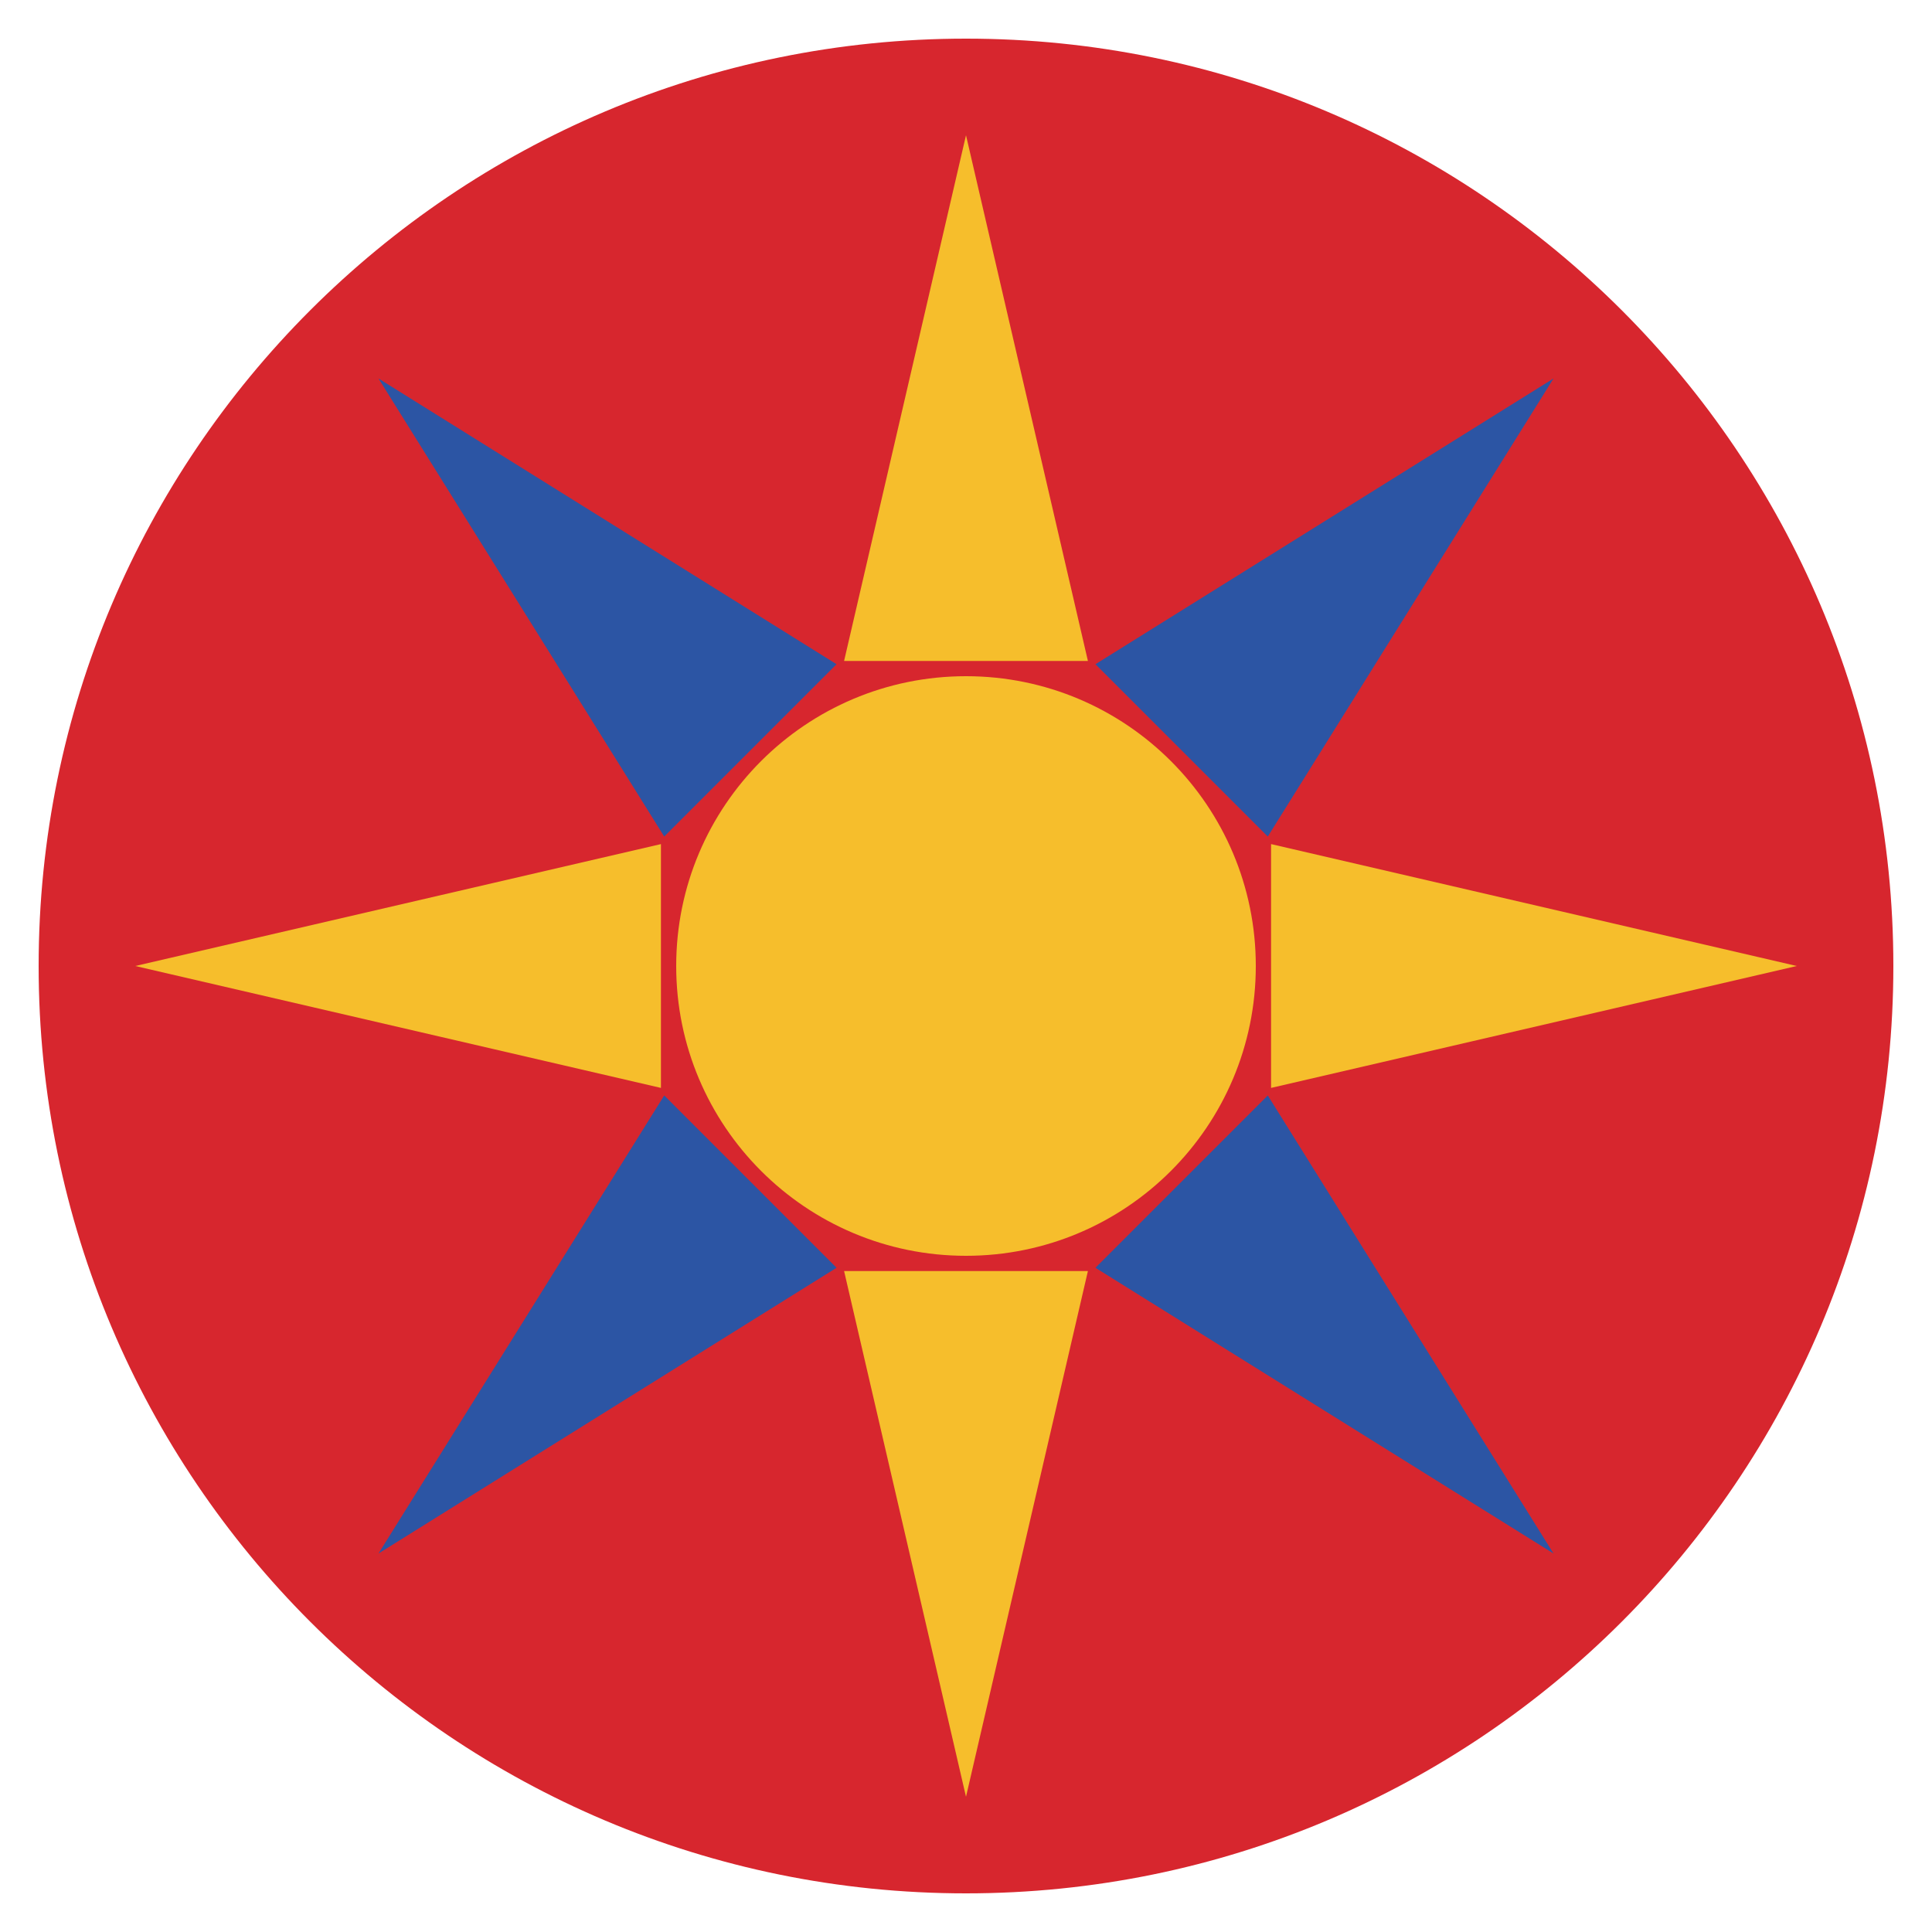
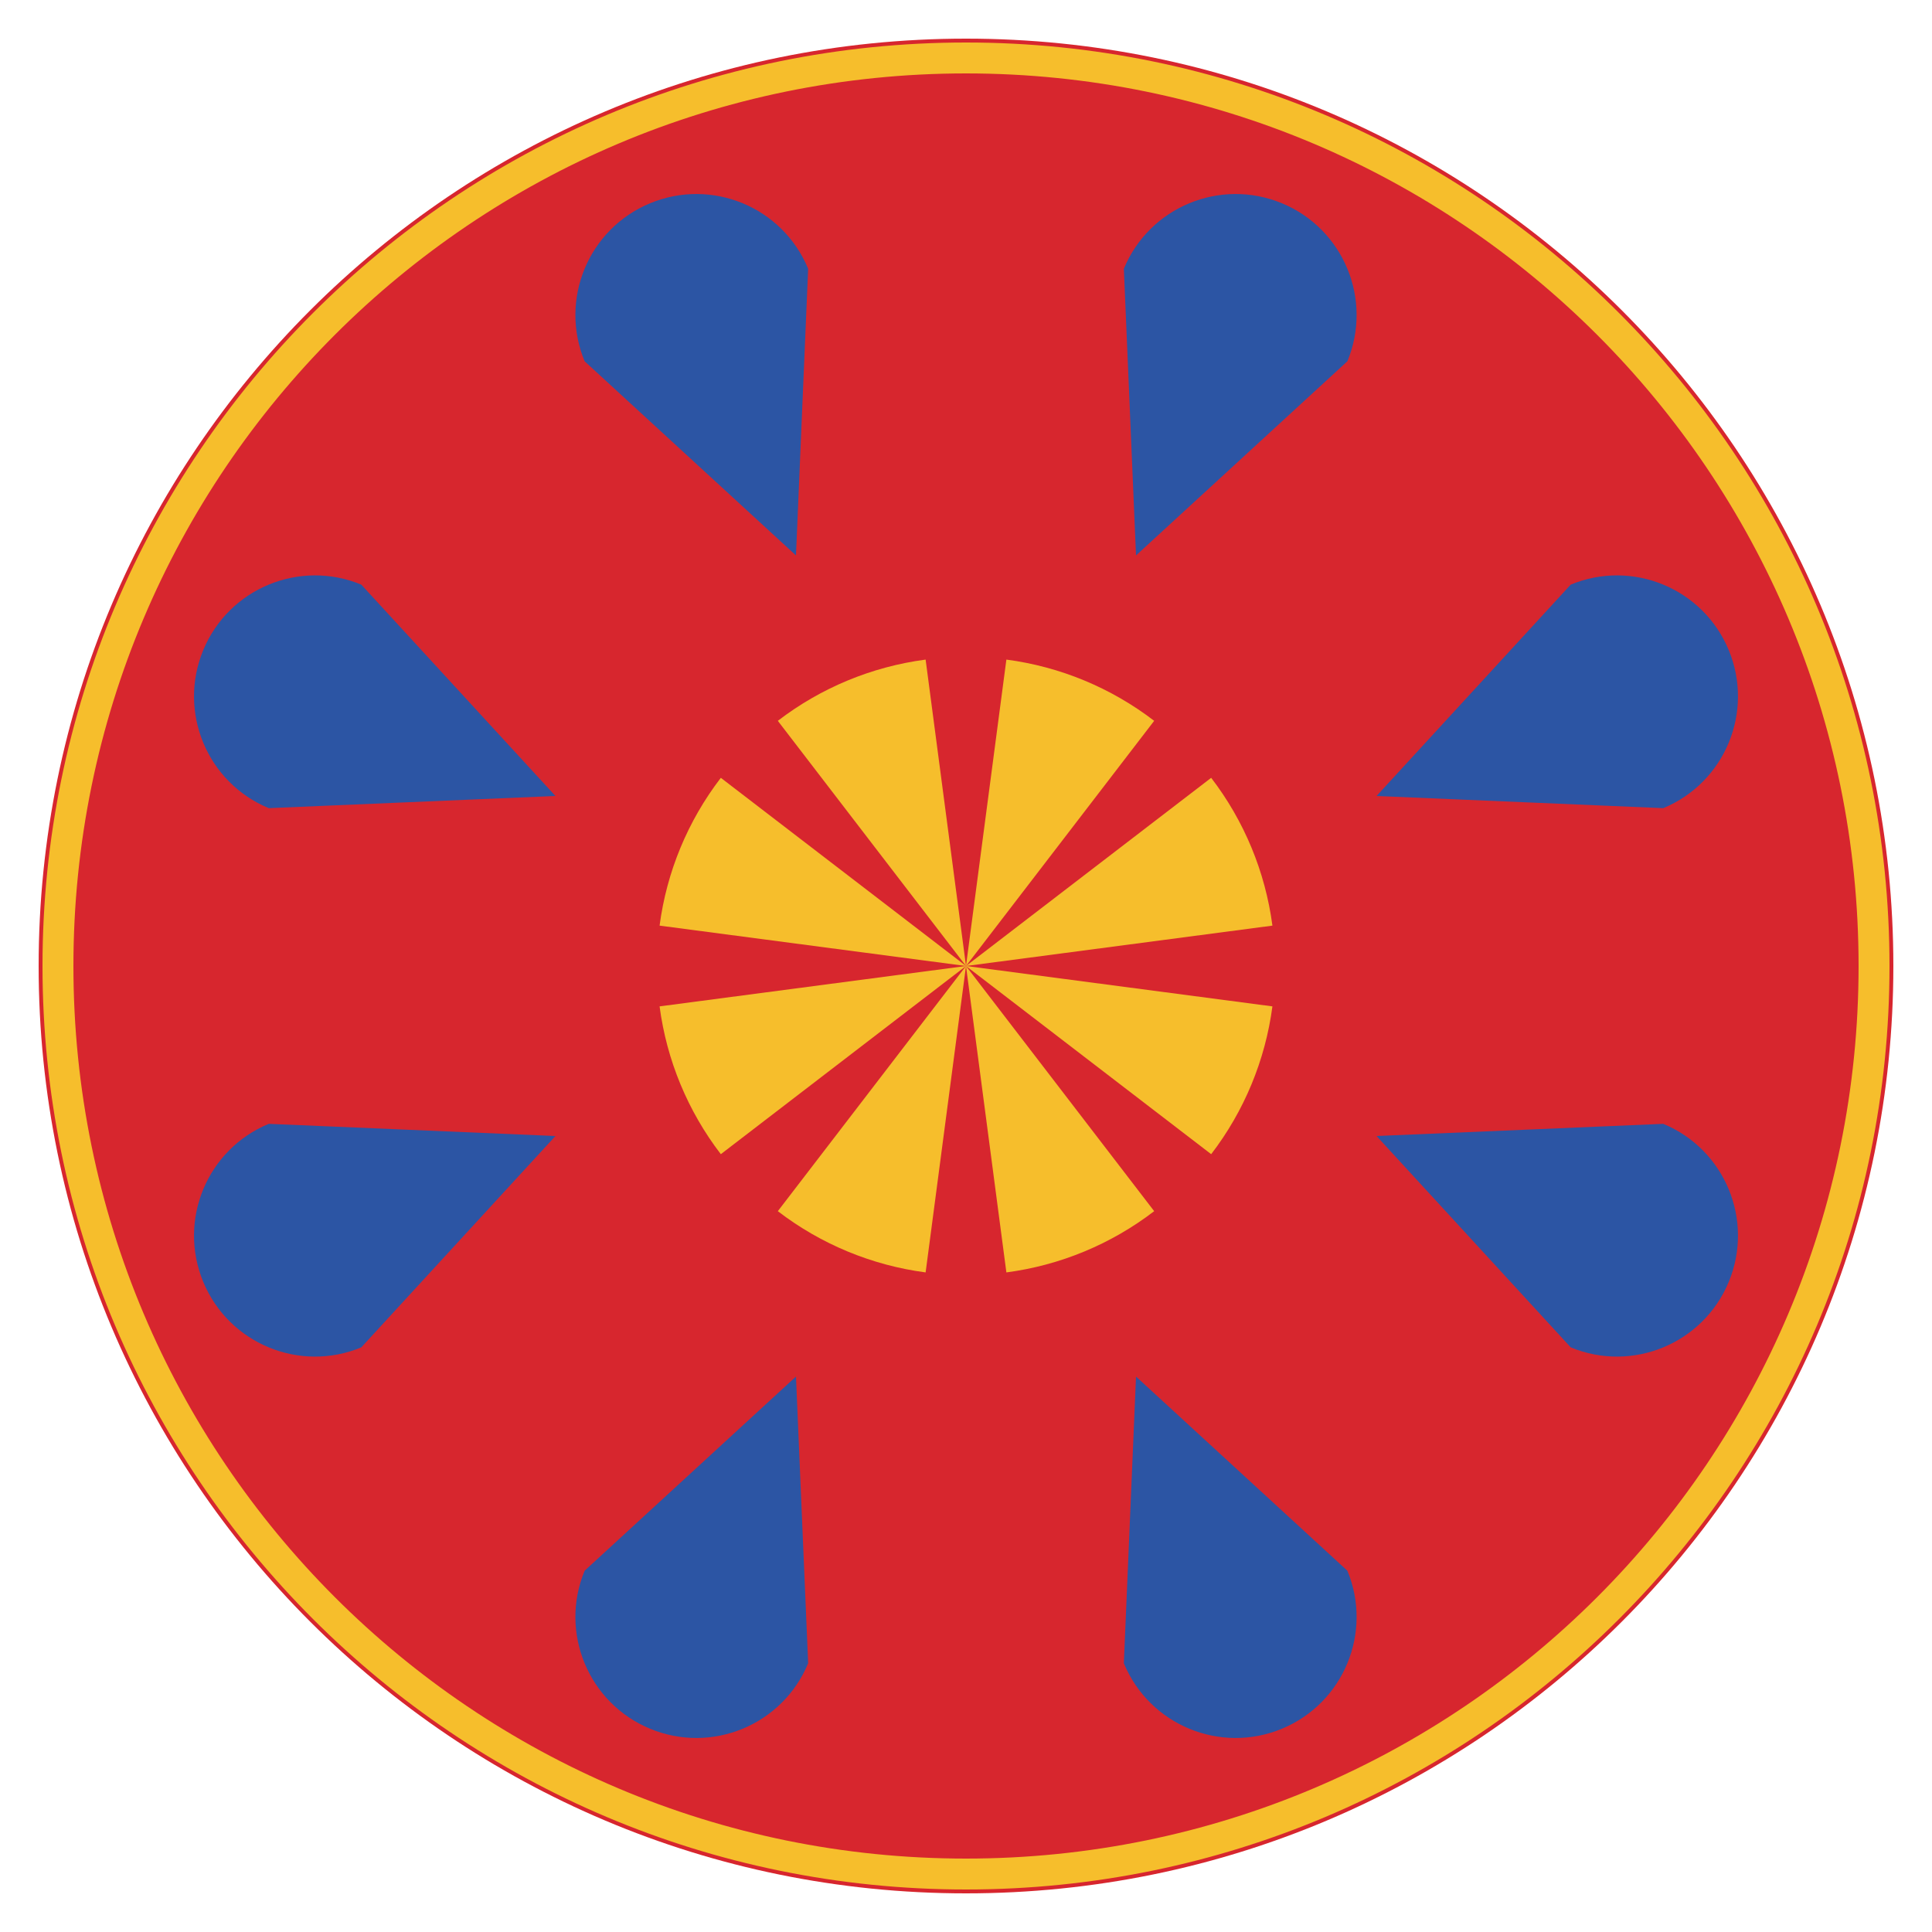
<svg xmlns="http://www.w3.org/2000/svg" viewBox="0 0 100 100">
  <circle fill="#d7262e" cx="50" cy="50" r="48" />
-   <path fill="#f6be2c" d="M43.69 34.21L50 7L56.31 34.21ZM65.79 43.69L93 50L65.79 56.31ZM56.31 65.79L50 93L43.69 65.79ZM34.21 56.31L7 50L34.21 43.69Z" />
-   <path fill="#2c55a4" d="M56.7 34.38L80.41 19.59L65.62 43.3ZM65.62 56.7L80.41 80.41L56.7 65.62ZM43.3 65.62L19.59 80.41L34.38 56.7ZM34.38 43.3L19.59 19.59L43.3 34.38Z" />
-   <circle fill="#f6be2c" cx="50" cy="50" r="15" />
+   <path fill="#f6be2c" d="M2.2 50A47.8 47.8 0 1 0 97.8 50A47.8 47.8 0 1 0 2.2 50ZM3.8 50A46.2 46.2 0 1 1 96.2 50A46.2 46.2 0 1 1 3.8 50Z" />
+   <path fill="#2c55a4" d="M71.25 58.8L86.09 58.17A6.26 6.26 0 0 1 81.3 69.74ZM58.8 71.25L69.74 81.3A6.26 6.26 0 0 1 58.17 86.09ZM41.2 71.25L41.83 86.09A6.26 6.26 0 0 1 30.26 81.3ZM28.75 58.8L18.7 69.74A6.26 6.26 0 0 1 13.91 58.17ZM28.75 41.2L13.91 41.83A6.26 6.26 0 0 1 18.7 30.26ZM41.2 28.75L30.26 18.7A6.26 6.26 0 0 1 41.83 13.91ZM58.8 28.75L58.17 13.91A6.26 6.26 0 0 1 69.74 18.7ZM71.25 41.2L81.3 30.26A6.26 6.26 0 0 1 86.09 41.83Z" />
+   <path fill="#f6be2c" d="M50 50L65.86 52.09A16 16 0 0 1 62.69 59.74ZM50 50L59.74 62.69A16 16 0 0 1 52.09 65.86ZM50 50L47.91 65.86A16 16 0 0 1 40.26 62.69ZM50 50L37.31 59.74A16 16 0 0 1 34.14 52.09ZM50 50L34.14 47.91A16 16 0 0 1 37.31 40.26ZM50 50L40.26 37.31A16 16 0 0 1 47.91 34.14ZM50 50L52.09 34.14A16 16 0 0 1 59.74 37.31ZM50 50L62.69 40.26A16 16 0 0 1 65.86 47.91Z" />
</svg>
